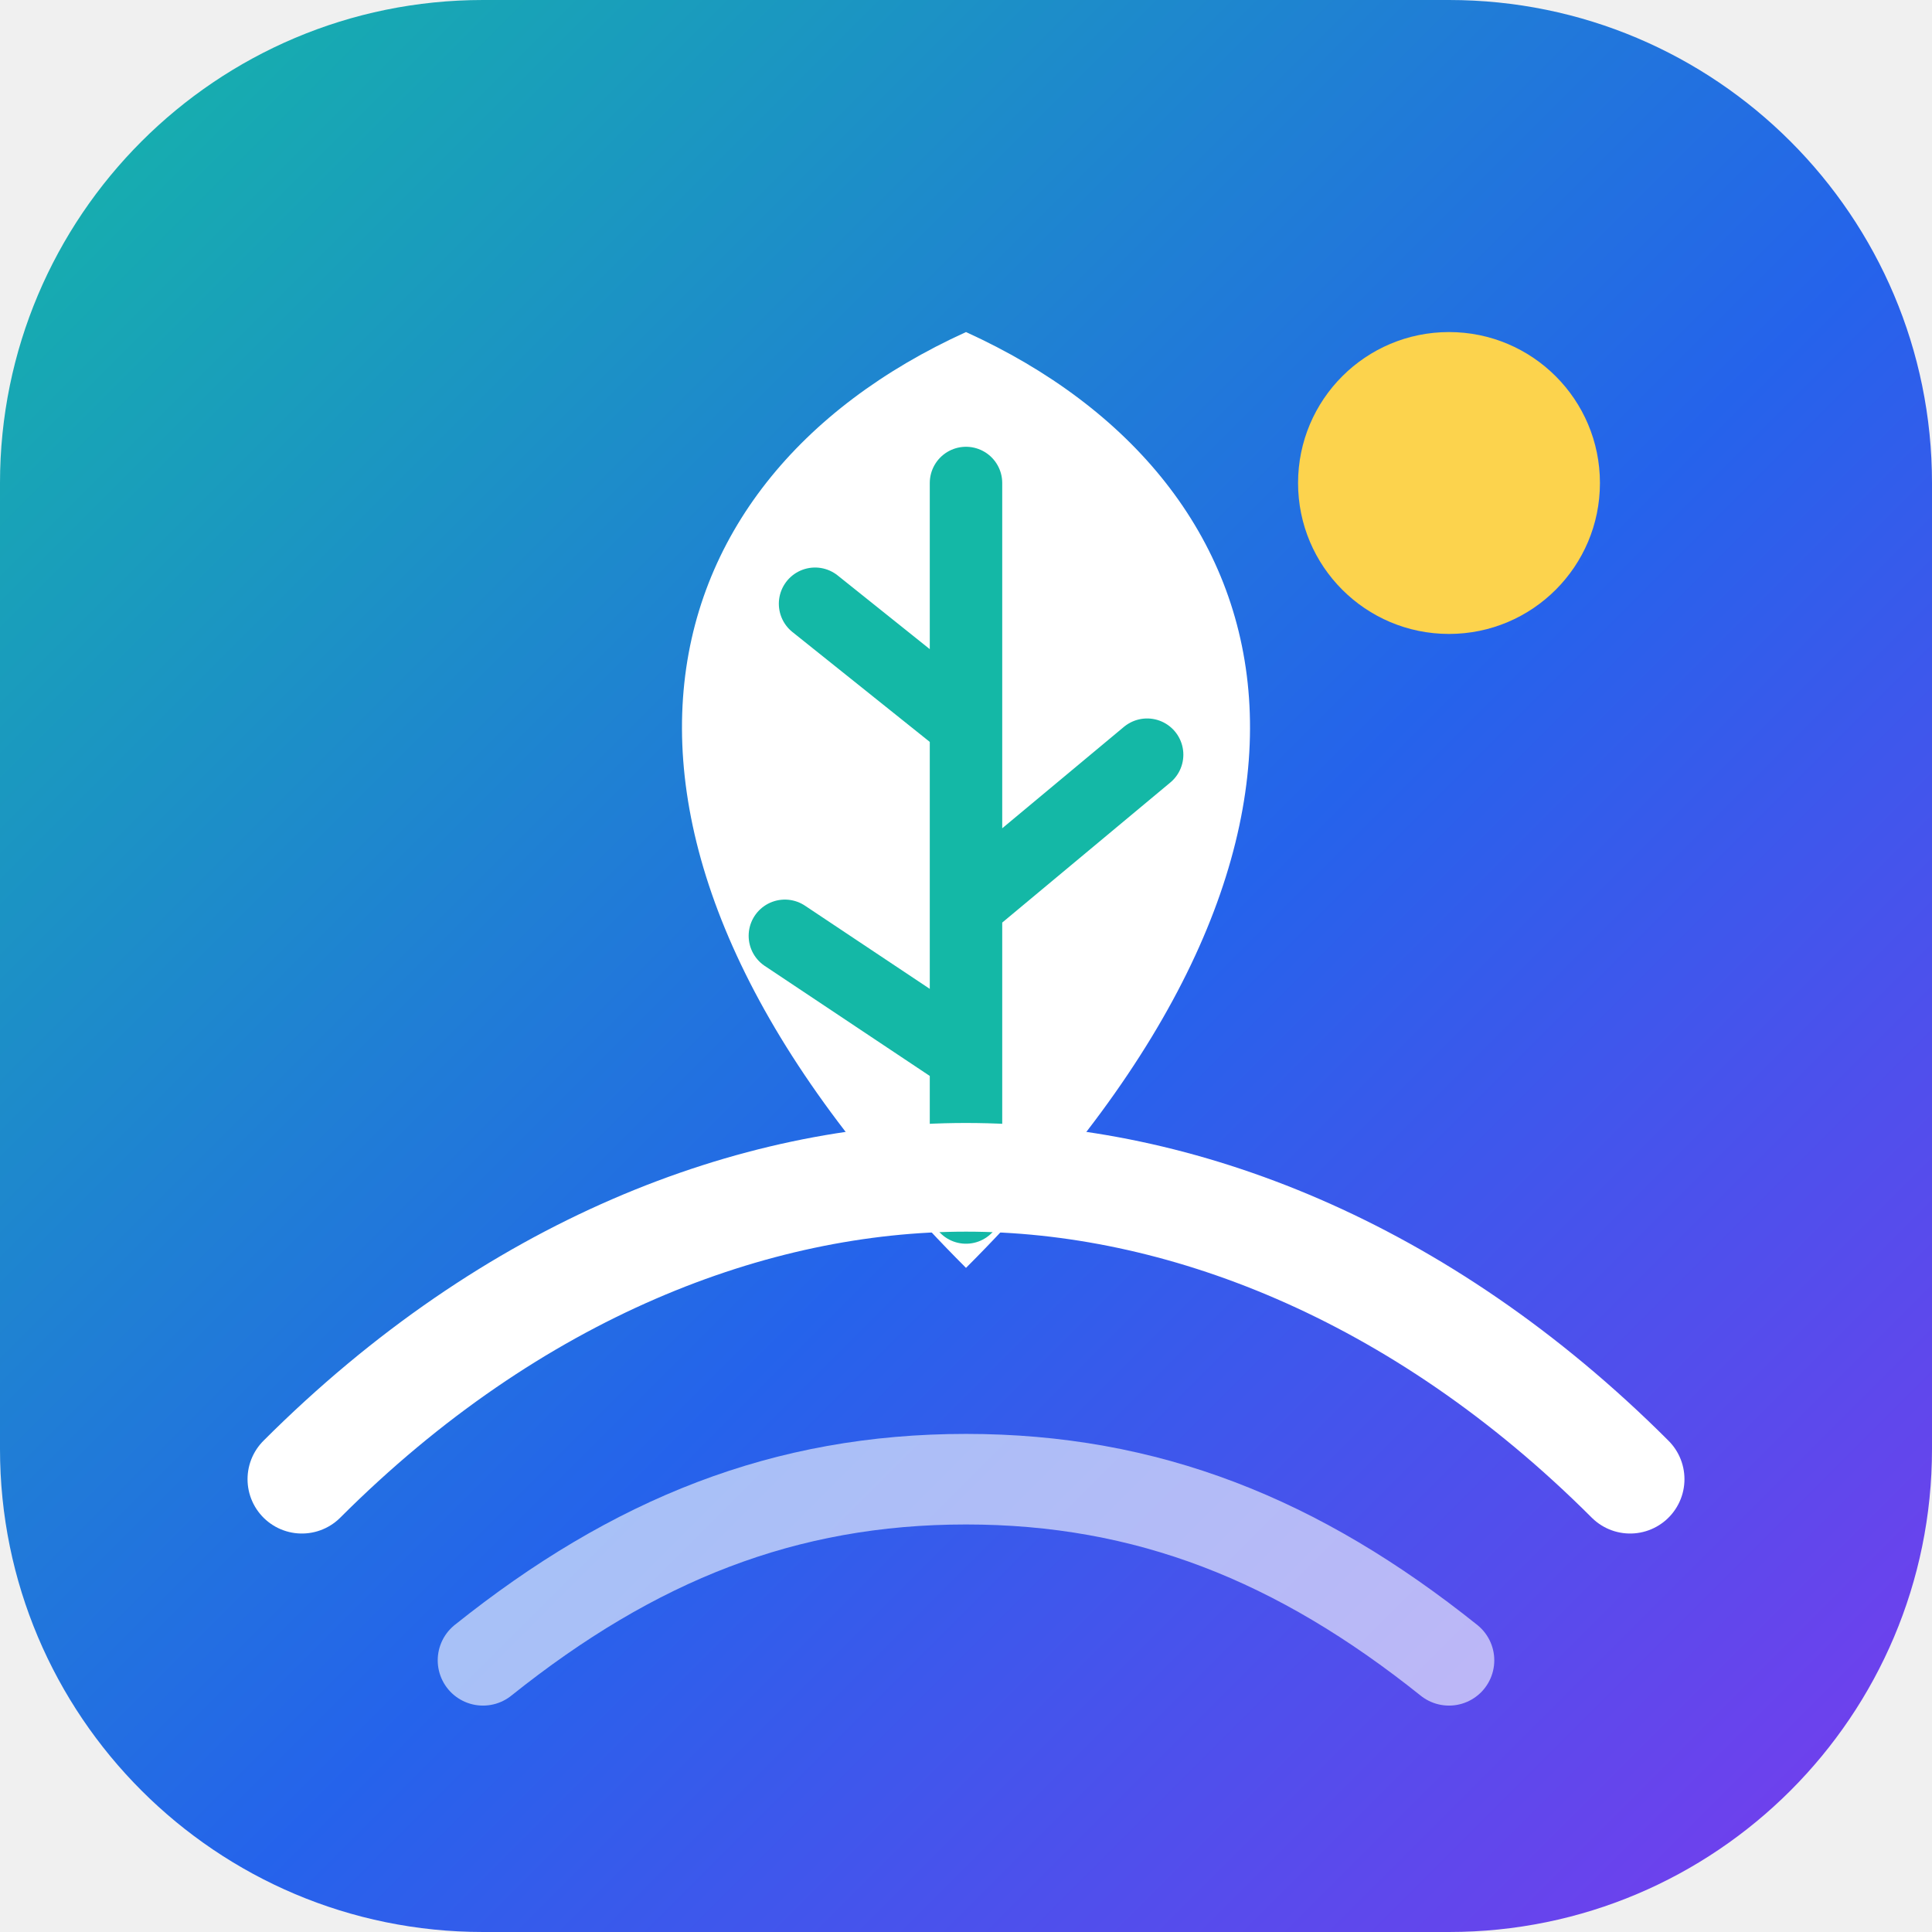
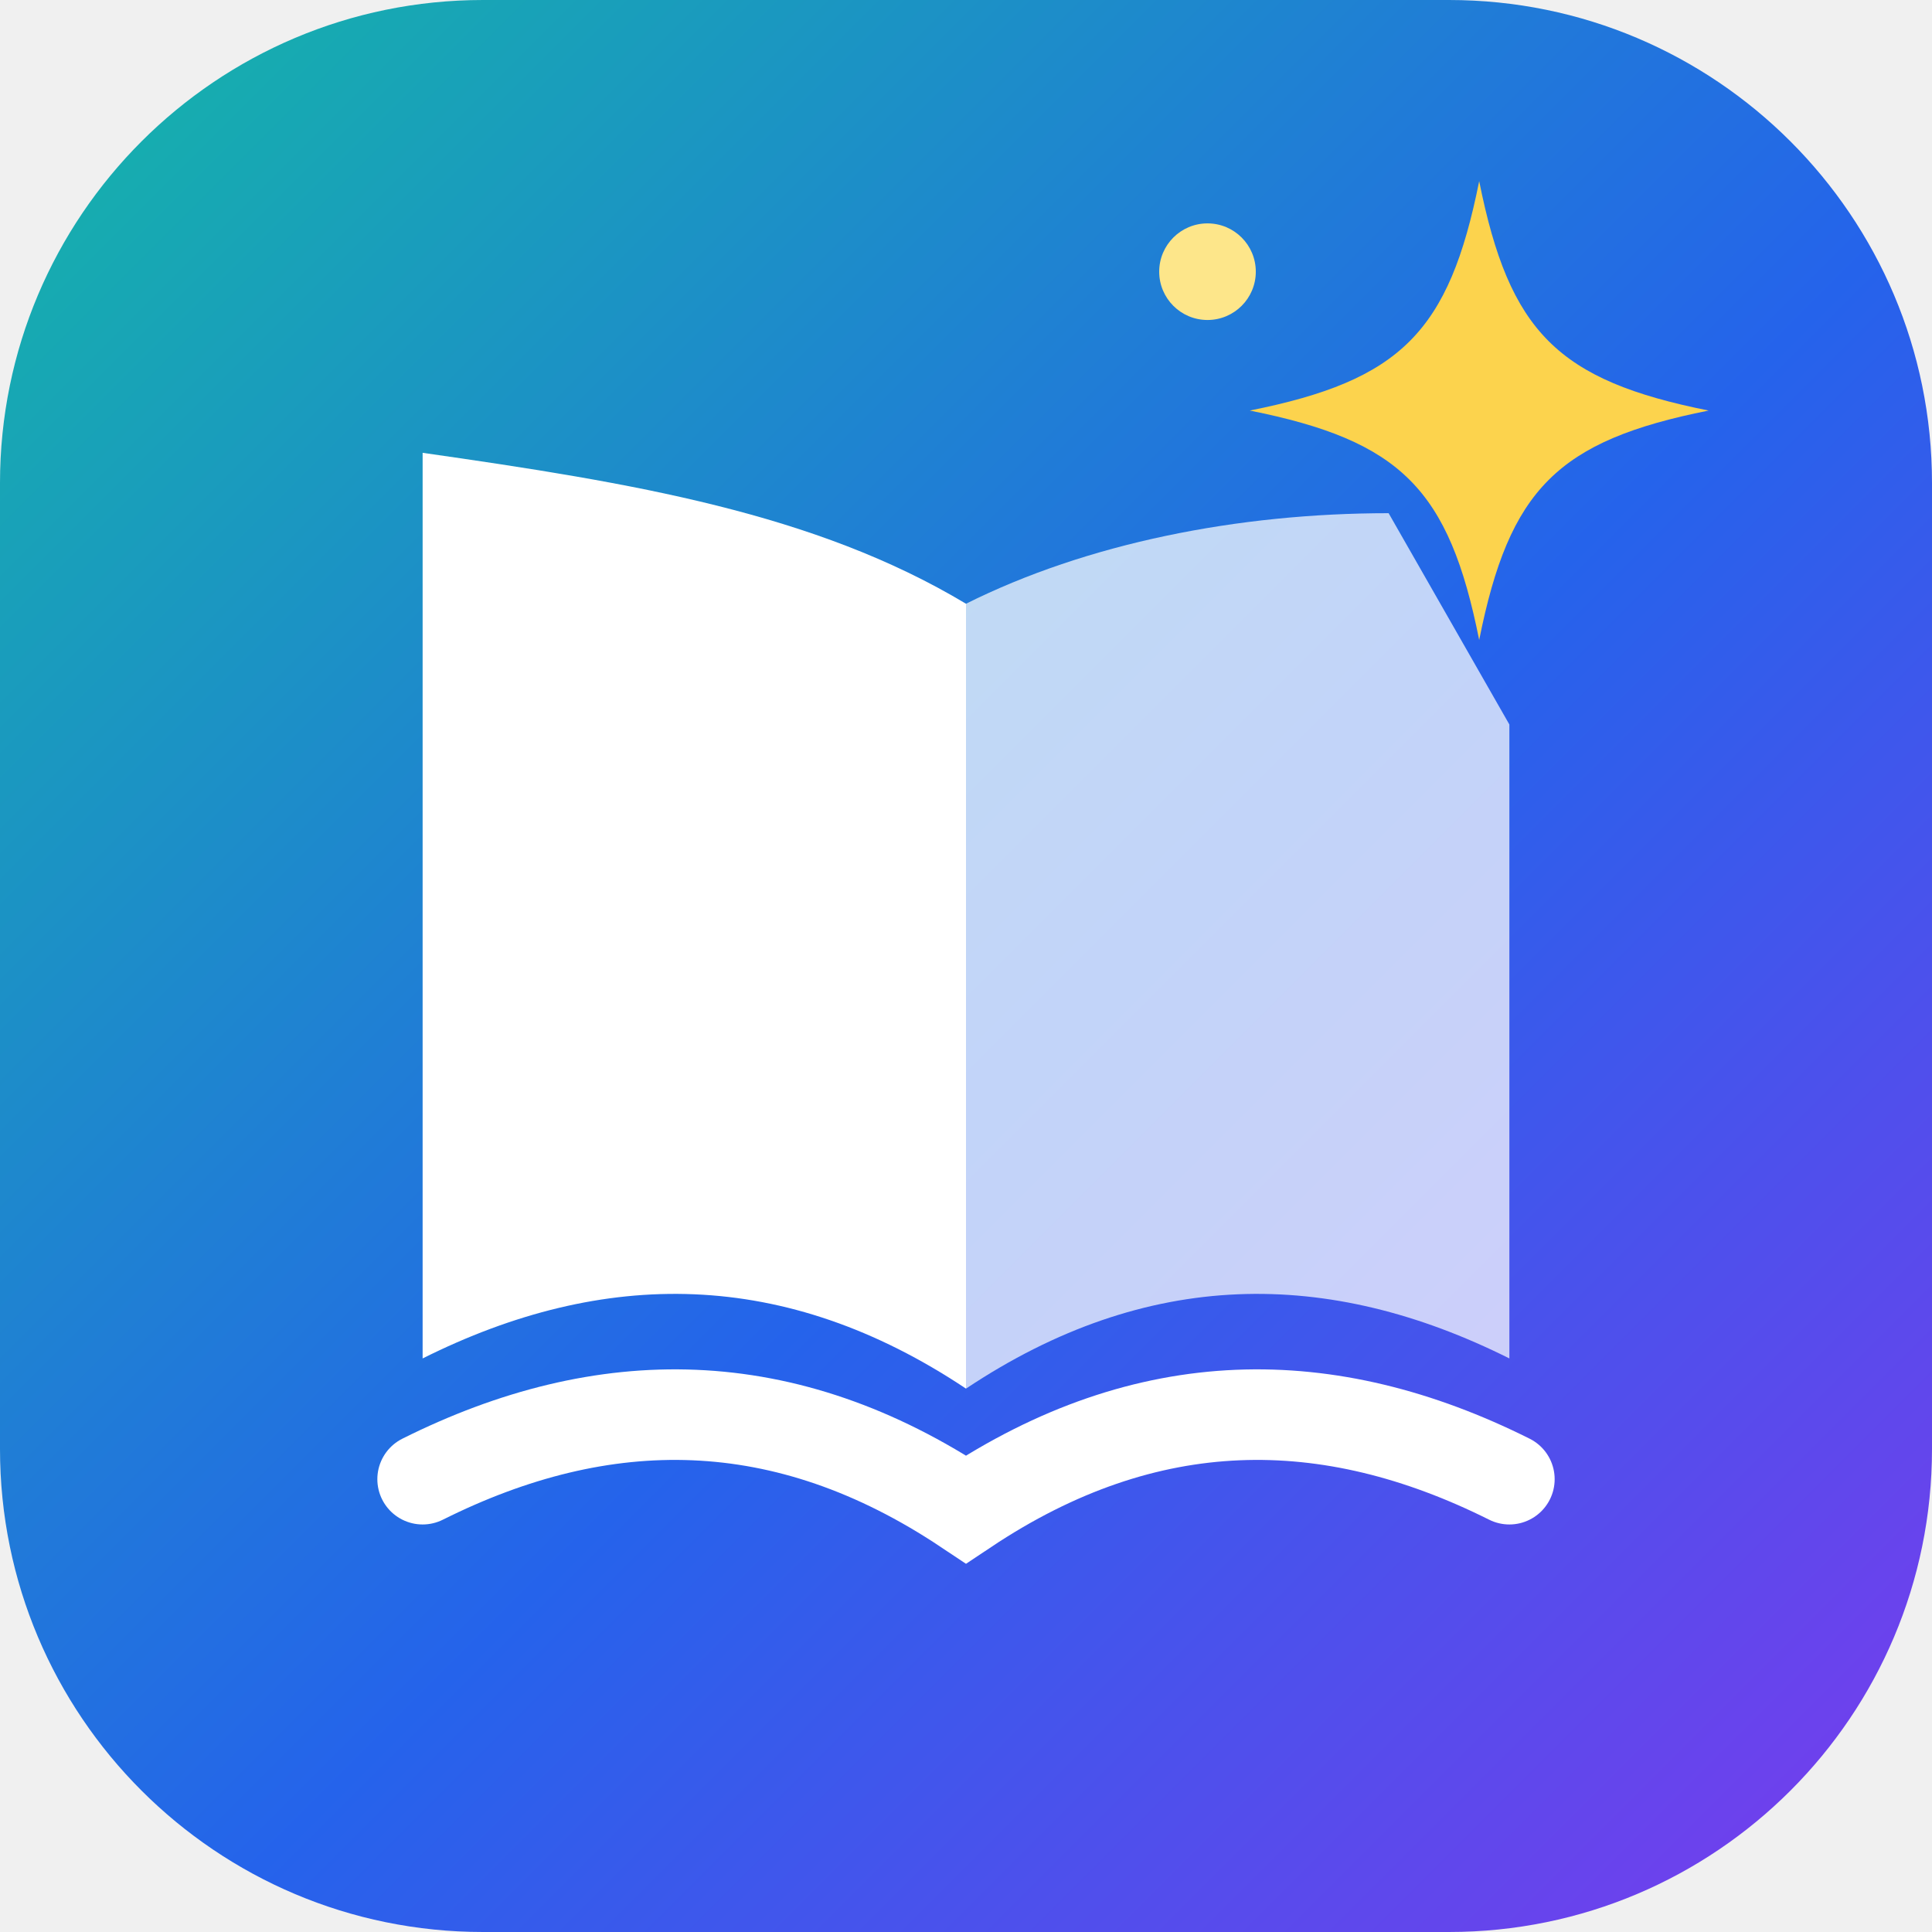
- <svg xmlns="http://www.w3.org/2000/svg" viewBox="0 0 64 64" role="img" aria-label="BioScience Vista logo">
+ <svg xmlns="http://www.w3.org/2000/svg" viewBox="0 0 64 64" role="img" aria-label="Learnova logo">
  <defs>
-     <linearGradient id="bvg" x1="0" y1="0" x2="1" y2="1">
+     <linearGradient id="lng" x1="0" y1="0" x2="1" y2="1">
      <stop offset="0" stop-color="#14b8a6" />
      <stop offset=".55" stop-color="#2563eb" />
      <stop offset="1" stop-color="#7c3aed" />
    </linearGradient>
  </defs>
-   <rect width="64" height="64" rx="16" fill="url(#bvg)" />
-   <circle cx="48" cy="16" r="5" fill="#fcd34d" />
-   <path d="M32 11c11 5 14 17 0 31C18 28 21 16 32 11z" fill="#fff" />
-   <path d="M32 16v24M32 24l-5-4M32 30l6-5M32 35l-6-4" stroke="#14b8a6" stroke-width="2.4" stroke-linecap="round" fill="none" />
-   <path d="M10 49c7-7 15-10 22-10s15 3 22 10" stroke="#fff" stroke-width="3.6" stroke-linecap="round" fill="none" />
-   <path d="M16 55c5-4 10-6 16-6s11 2 16 6" stroke="#fff" stroke-opacity=".6" stroke-width="3" stroke-linecap="round" fill="none" />
+   <rect width="64" height="64" rx="16" fill="url(#lng)" />
+   <path d="M14 15v30c6-3 12-3 18 1V20c-5-3-11-4-18-5z" fill="#fff" />
+   <path d="M50 24v21c-6-3-12-3-18 1V20c4-2 9-3 14-3" fill="#fff" fill-opacity=".72" />
+   <path d="M14 49c6-3 12-3 18 1 6-4 12-4 18-1" stroke="#fff" stroke-width="3" stroke-linecap="round" fill="none" />
+   <path d="M49 6c1 5 2.6 6.6 7.6 7.6-5 1-6.6 2.6-7.6 7.6-1-5-2.6-6.6-7.6-7.6 5-1 6.6-2.6 7.6-7.6z" fill="#fcd34d" />
+   <circle cx="40" cy="9" r="1.6" fill="#fde68a" />
</svg>
